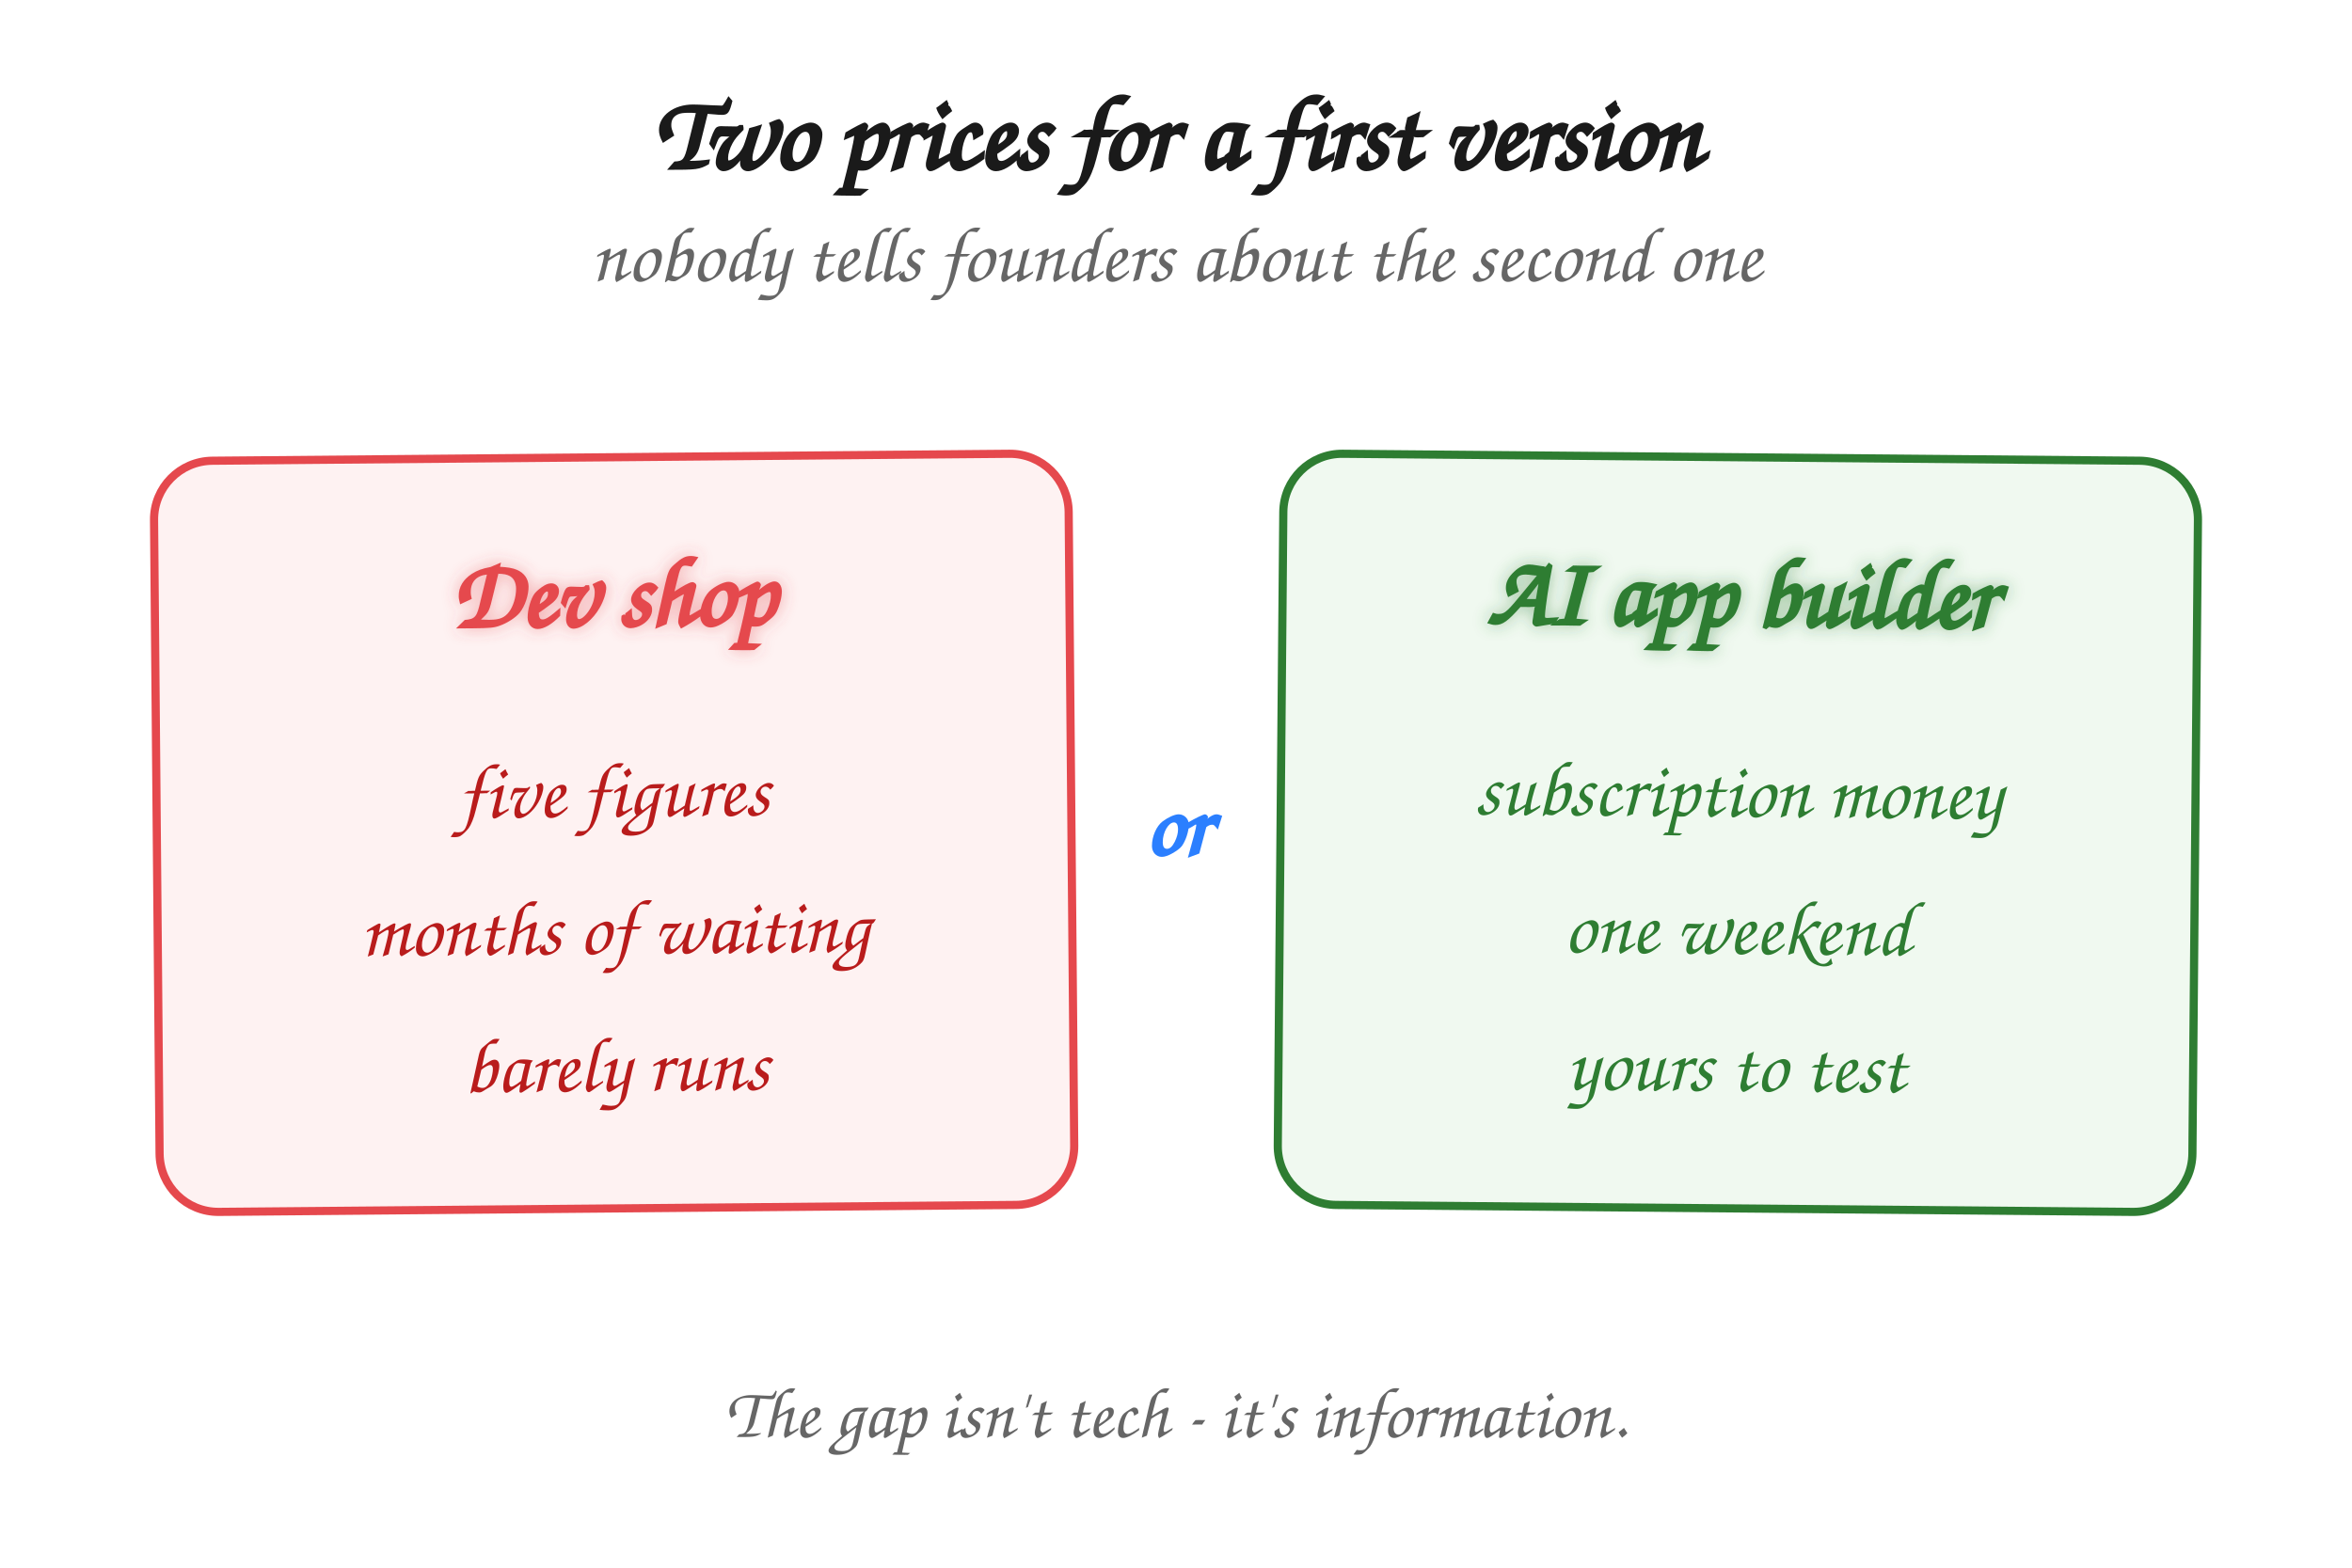
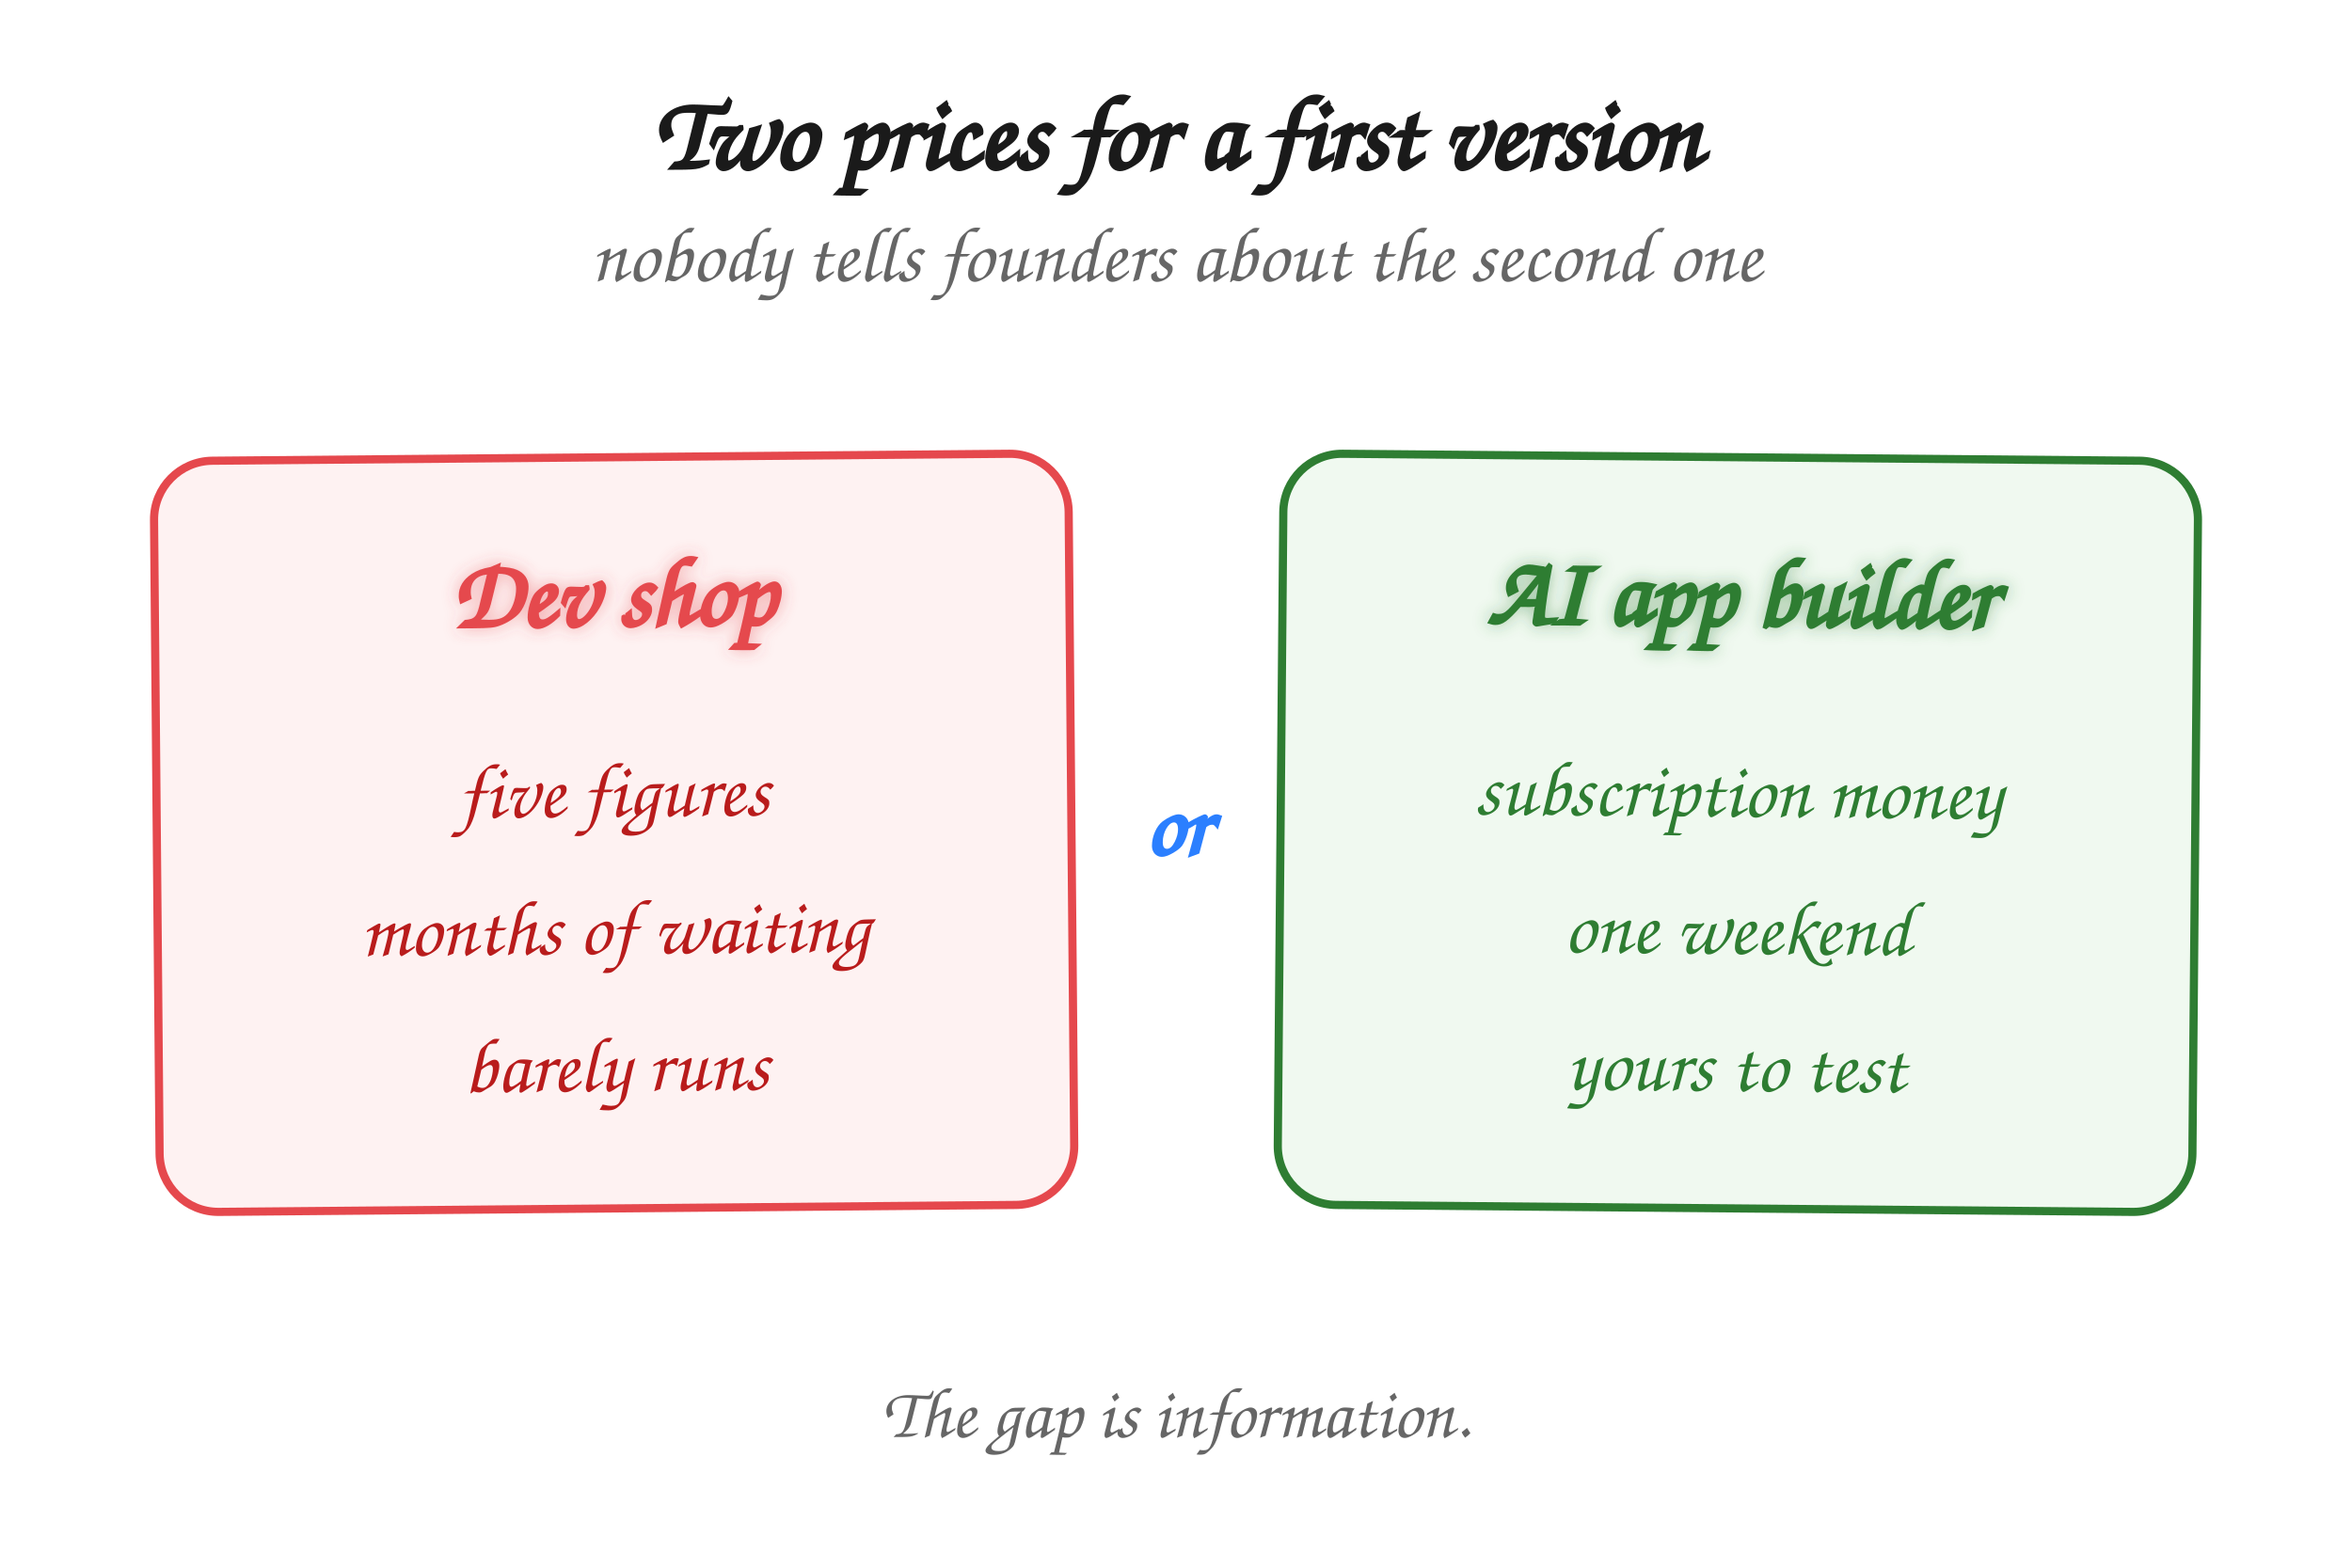
<svg xmlns="http://www.w3.org/2000/svg" viewBox="0 0 720 480" role="img" aria-labelledby="t">
  <defs>
    <style>
      .h    { font-family: "Caveat","Patrick Hand","Comic Sans MS",cursive; }
      .title{ font-size: 32px; font-weight: 700; fill: #1a1a1a; }
      .sub  { font-size: 24px; fill: #666; font-style: italic; }
      .lbl  { font-size: 30px; font-weight: 700; }
      .row  { font-size: 24px; }
      .or   { font-size: 28px; font-weight: 700; fill: #2b7fff; }
      .basis{ font-size: 22px; fill: #666; font-style: italic; }
      .red  { fill: #fef2f2; stroke: #e5484d; stroke-width: 2.5; }
      .green{ fill: #f0f9f0; stroke: #2e7d32; stroke-width: 2.5; }
    </style>
    <filter id="gr" x="-40%" y="-40%" width="180%" height="180%">
      <feDropShadow dx="0" dy="0" stdDeviation="2.4" flood-color="#e5484d" flood-opacity="0.45" />
    </filter>
    <filter id="gg" x="-40%" y="-40%" width="180%" height="180%">
      <feDropShadow dx="0" dy="0" stdDeviation="2.4" flood-color="#2e7d32" flood-opacity="0.45" />
    </filter>
  </defs>
  <text x="360" y="52" text-anchor="middle" class="h title">Two prices for a first version</text>
  <text x="360" y="86" text-anchor="middle" class="h sub">nobody tells founders about the second one</text>
  <g transform="translate(48,140) rotate(-0.5 140 115)">
    <rect width="280" height="230" rx="18" class="red" />
    <text x="140" y="52" text-anchor="middle" class="h lbl" fill="#e5484d" filter="url(#gr)">Dev shop</text>
    <text x="140" y="110" text-anchor="middle" class="h row" fill="#b91c1c">five figures</text>
    <text x="140" y="152" text-anchor="middle" class="h row" fill="#b91c1c">months of waiting</text>
    <text x="140" y="194" text-anchor="middle" class="h row" fill="#b91c1c">barely runs</text>
  </g>
  <text x="360" y="262" text-anchor="middle" class="h or">or</text>
  <g transform="translate(392,140) rotate(0.5 140 115)">
    <rect width="280" height="230" rx="18" class="green" />
    <text x="140" y="52" text-anchor="middle" class="h lbl" fill="#2e7d32" filter="url(#gg)">AI app builder</text>
    <text x="140" y="110" text-anchor="middle" class="h row" fill="#2e7d32">subscription money</text>
    <text x="140" y="152" text-anchor="middle" class="h row" fill="#2e7d32">one weekend</text>
    <text x="140" y="194" text-anchor="middle" class="h row" fill="#2e7d32">yours to test</text>
  </g>
-   <text x="360" y="440" text-anchor="middle" class="h basis">The gap isn't tech - it's information.</text>
+   <text x="360" y="440" text-anchor="middle" class="h basis">The gap is information.</text>
</svg>
